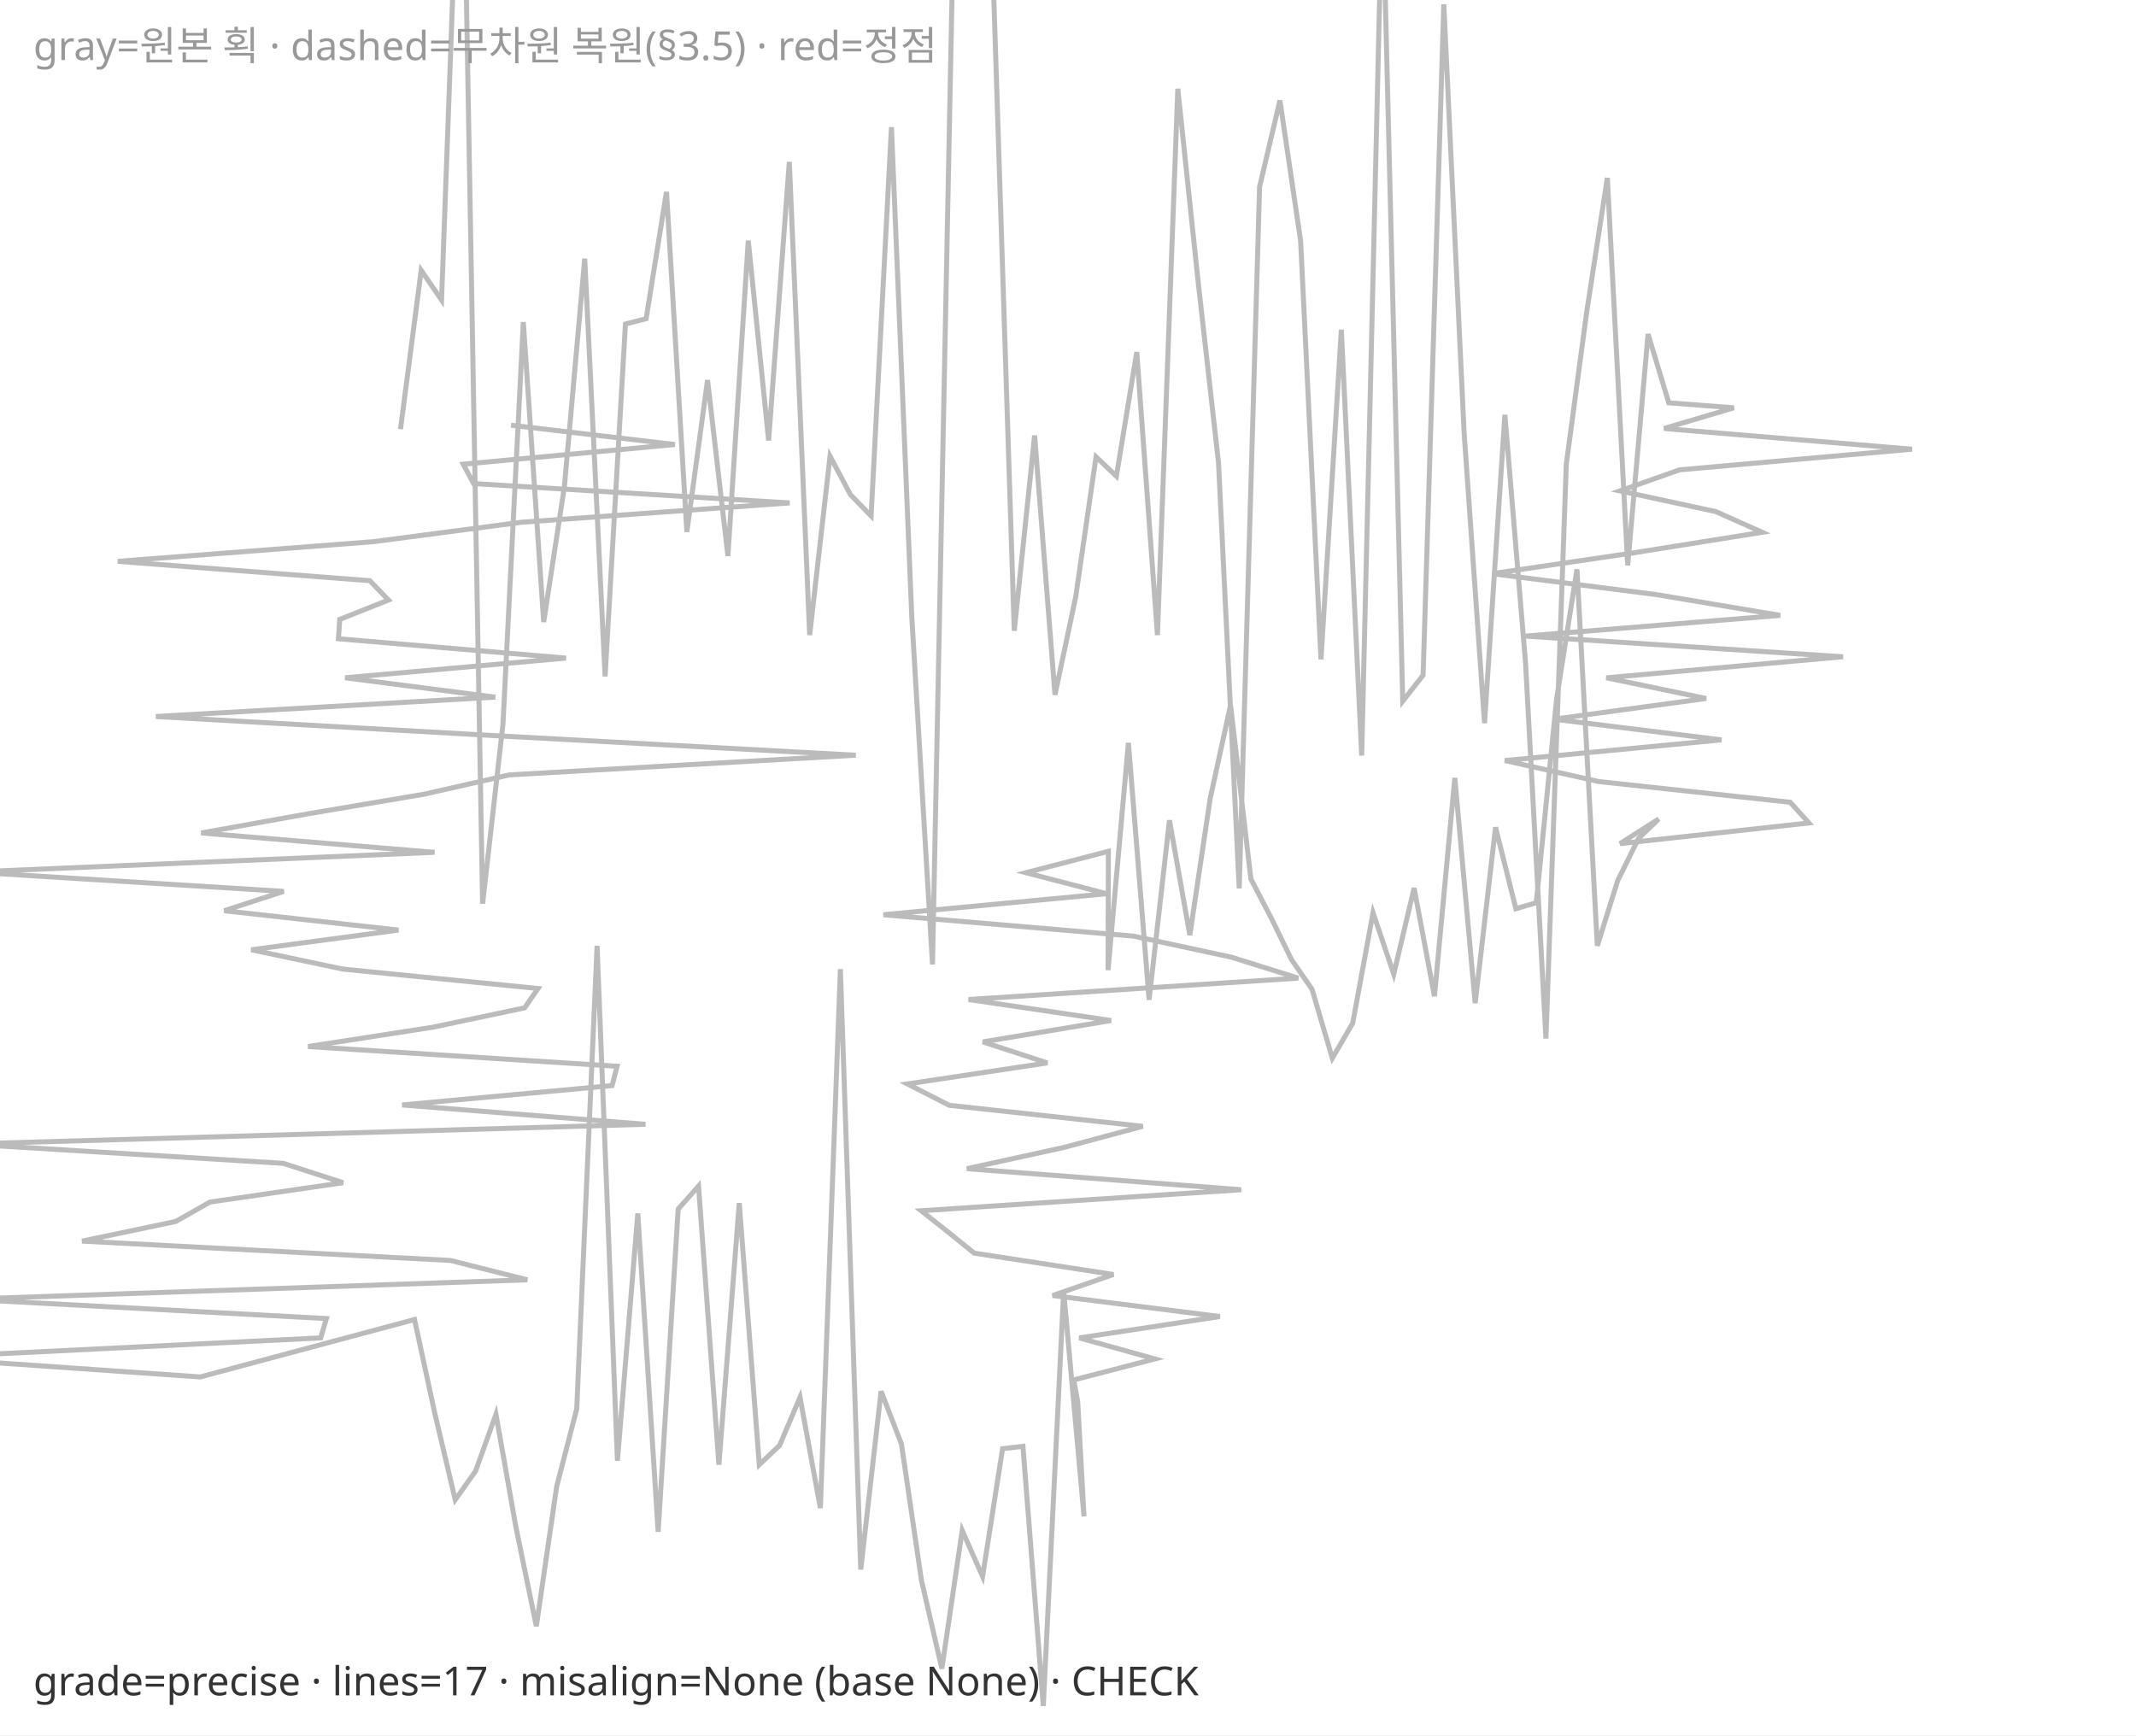
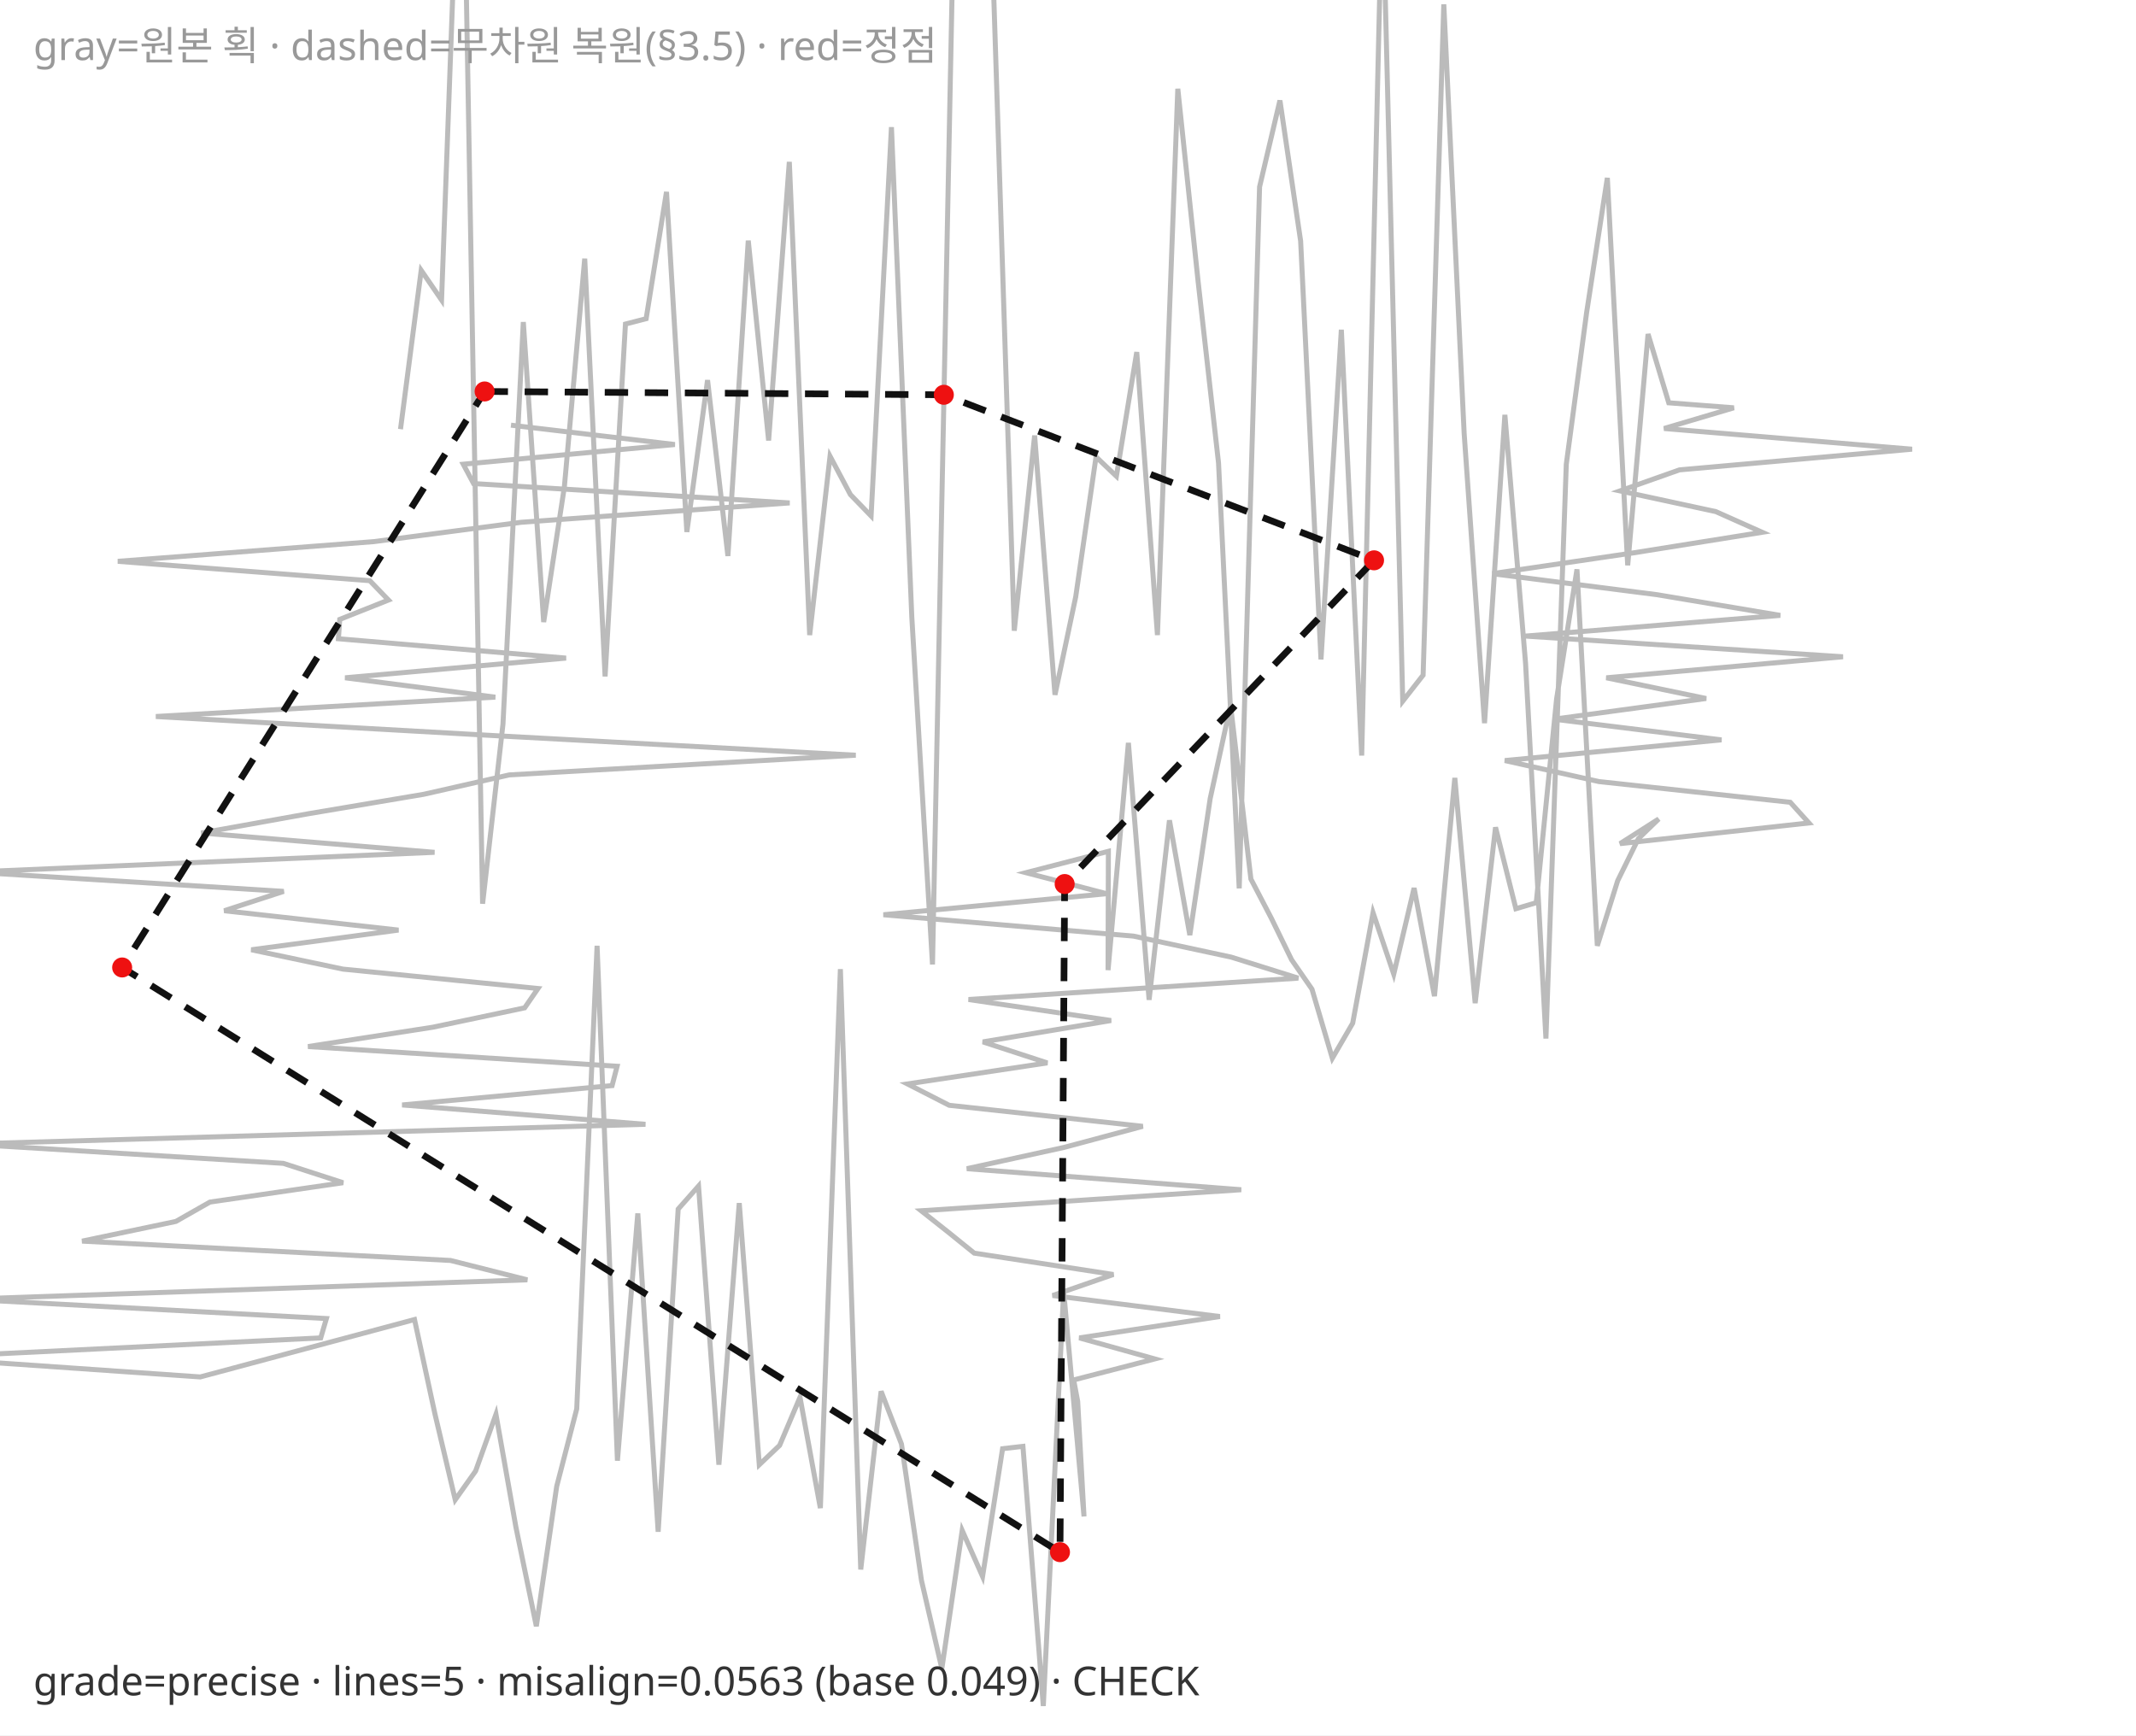
<svg xmlns="http://www.w3.org/2000/svg" width="640" height="520" viewBox="0 0 640 520" font-family="system-ui" font-size="12">
  <rect width="640" height="520" fill="#fff" />
  <path d="M 120.0 128.6 L 126.2 81.0 L 132.3 89.9 L 138.4 -76.3 L 144.6 270.8 L 150.7 217.0 L 156.8 96.5 L 162.9 186.4 L 169.1 145.9 L 175.2 77.5 L 181.3 202.7 L 187.4 97.1 L 193.6 95.5 L 199.7 57.5 L 205.8 159.4 L 212.0 113.9 L 218.1 166.6 L 224.2 72.1 L 230.3 132.0 L 236.5 48.5 L 242.6 190.3 L 248.7 136.7 L 254.8 148.2 L 261.0 154.6 L 267.1 38.1 L 273.2 184.9 L 279.4 289.0 L 285.5 -13.6 L 291.6 -21.2 L 297.7 -2.9 L 303.9 189.0 L 310.0 130.5 L 316.1 208.2 L 322.3 178.9 L 328.4 136.9 L 334.5 142.7 L 340.6 105.5 L 346.8 190.3 L 352.9 26.6 L 359.0 84.5 L 365.1 138.7 L 371.3 266.2 L 377.4 56.0 L 383.5 30.1 L 389.7 72.2 L 395.8 197.6 L 401.9 98.8 L 408.0 226.4 L 414.2 -35.5 L 420.3 210.1 L 426.4 202.3 L 432.6 1.3 L 438.7 129.9 L 444.8 216.7 L 450.9 124.3 L 457.1 198.8 L 463.2 311.2 L 469.3 139.1 L 475.4 93.6 L 481.6 53.3 L 487.7 169.4 L 493.8 100.1 L 500.0 120.7 L 519.5 122.2 L 498.6 128.4 L 572.9 134.6 L 503.2 140.8 L 485.4 147.1 L 514.1 153.3 L 528.0 159.5 L 489.2 165.7 L 447.1 171.9 L 496.5 178.2 L 533.4 184.4 L 457.1 190.6 L 552.2 196.8 L 481.3 203.1 L 511.2 209.3 L 465.6 215.5 L 515.8 221.7 L 450.9 227.9 L 479.1 234.2 L 536.4 240.4 L 542.0 246.6 L 485.4 252.8 L 497.0 245.4 L 490.9 251.3 L 484.7 263.9 L 478.6 283.4 L 472.5 170.6 L 466.4 209.4 L 460.3 270.5 L 454.2 272.3 L 448.1 247.9 L 442.0 300.6 L 435.9 233.1 L 429.8 298.5 L 423.7 266.1 L 417.6 291.9 L 411.4 273.5 L 405.3 306.6 L 399.2 317.1 L 393.1 296.4 L 387.0 287.6 L 380.9 275.1 L 374.8 263.4 L 368.7 211.3 L 362.6 239.3 L 356.5 280.2 L 350.4 245.8 L 344.3 299.6 L 338.1 222.6 L 332.0 290.7 L 332.1 255.1 L 307.4 261.5 L 331.6 267.8 L 264.7 274.1 L 339.6 280.5 L 368.9 286.8 L 389.0 293.1 L 290.2 299.5 L 332.9 305.8 L 294.5 312.2 L 313.8 318.5 L 271.9 324.8 L 284.4 331.2 L 342.4 337.5 L 318.9 343.8 L 289.7 350.2 L 371.9 356.5 L 276.0 362.8 L 284.1 369.2 L 291.9 375.5 L 333.6 381.9 L 315.4 388.2 L 365.5 394.5 L 323.4 400.9 L 346.0 407.2 L 321.7 413.5 L 322.9 419.9 L 324.8 454.4 L 318.7 386.9 L 312.6 511.2 L 306.5 433.4 L 300.4 434.1 L 294.4 472.4 L 288.3 458.6 L 282.2 500.0 L 276.1 473.6 L 270.1 432.7 L 264.0 416.9 L 257.9 470.3 L 251.8 290.4 L 245.8 451.9 L 239.7 418.7 L 233.6 433.1 L 227.5 438.9 L 221.5 360.5 L 215.4 438.9 L 209.3 355.4 L 203.2 362.3 L 197.2 459.0 L 191.1 363.6 L 185.0 437.7 L 178.9 283.4 L 172.8 422.2 L 166.8 445.4 L 160.7 487.3 L 154.6 457.7 L 148.6 423.8 L 142.5 440.8 L 136.4 449.4 L 130.3 423.6 L 124.2 395.4 L 60.0 412.6 L -23.5 406.8 L 96.1 400.9 L 97.8 395.1 L -10.0 389.3 L 158.0 383.5 L 135.0 377.7 L 24.6 371.9 L 52.7 366.0 L 62.9 360.2 L 102.8 354.4 L 84.9 348.6 L -9.7 342.8 L 193.4 336.9 L 120.5 331.1 L 183.4 325.3 L 184.9 319.5 L 92.3 313.6 L 129.7 307.8 L 157.2 302.0 L 161.2 296.2 L 102.8 290.4 L 75.3 284.6 L 119.4 278.7 L 67.2 272.9 L 85.0 267.1 L -8.3 261.3 L 130.2 255.4 L 60.3 249.6 L 92.6 243.8 L 127.0 238.0 L 152.6 232.2 L 256.4 226.3 L 149.4 220.5 L 46.7 214.7 L 148.4 208.9 L 103.4 203.1 L 169.6 197.2 L 101.4 191.4 L 101.8 185.6 L 116.4 179.8 L 110.8 174.0 L 35.3 168.2 L 112.0 162.3 L 156.2 156.5 L 236.6 150.7 L 141.9 144.9 L 138.8 139.1 L 202.2 133.2 L 153.1 127.4" stroke="#bbb" stroke-width="1.5" fill="none" />
-   <text x="10" y="508" fill="#333">grade=precise · lines=17 · misalign=None (base None) · CHECK</text>
+   <path d="M 145.2 117.3 L 282.8 118.3 L 411.7 167.9 L 319.0 264.9 L 317.6 465.1 L 36.6 289.9 Z" style="stroke:#111;stroke-width:2;stroke-dasharray:7 5;fill:none" />
+   <circle cx="145.2" cy="117.3" r="3" fill="#e11" />
+   <circle cx="282.8" cy="118.3" r="3" fill="#e11" />
+   <circle cx="411.7" cy="167.9" r="3" fill="#e11" />
+   <circle cx="319.0" cy="264.9" r="3" fill="#e11" />
+   <circle cx="317.6" cy="465.1" r="3" fill="#e11" />
+   <circle cx="36.6" cy="289.9" r="3" fill="#e11" />
+   <text x="10" y="508" fill="#333">grade=precise · lines=5 · misalign=0.0563 (base 0.049) · CHECK</text>
  <text x="10" y="18" fill="#999">gray=원본 획 · dashed=무차원 복원(§3.5) · red=정점</text>
</svg>
